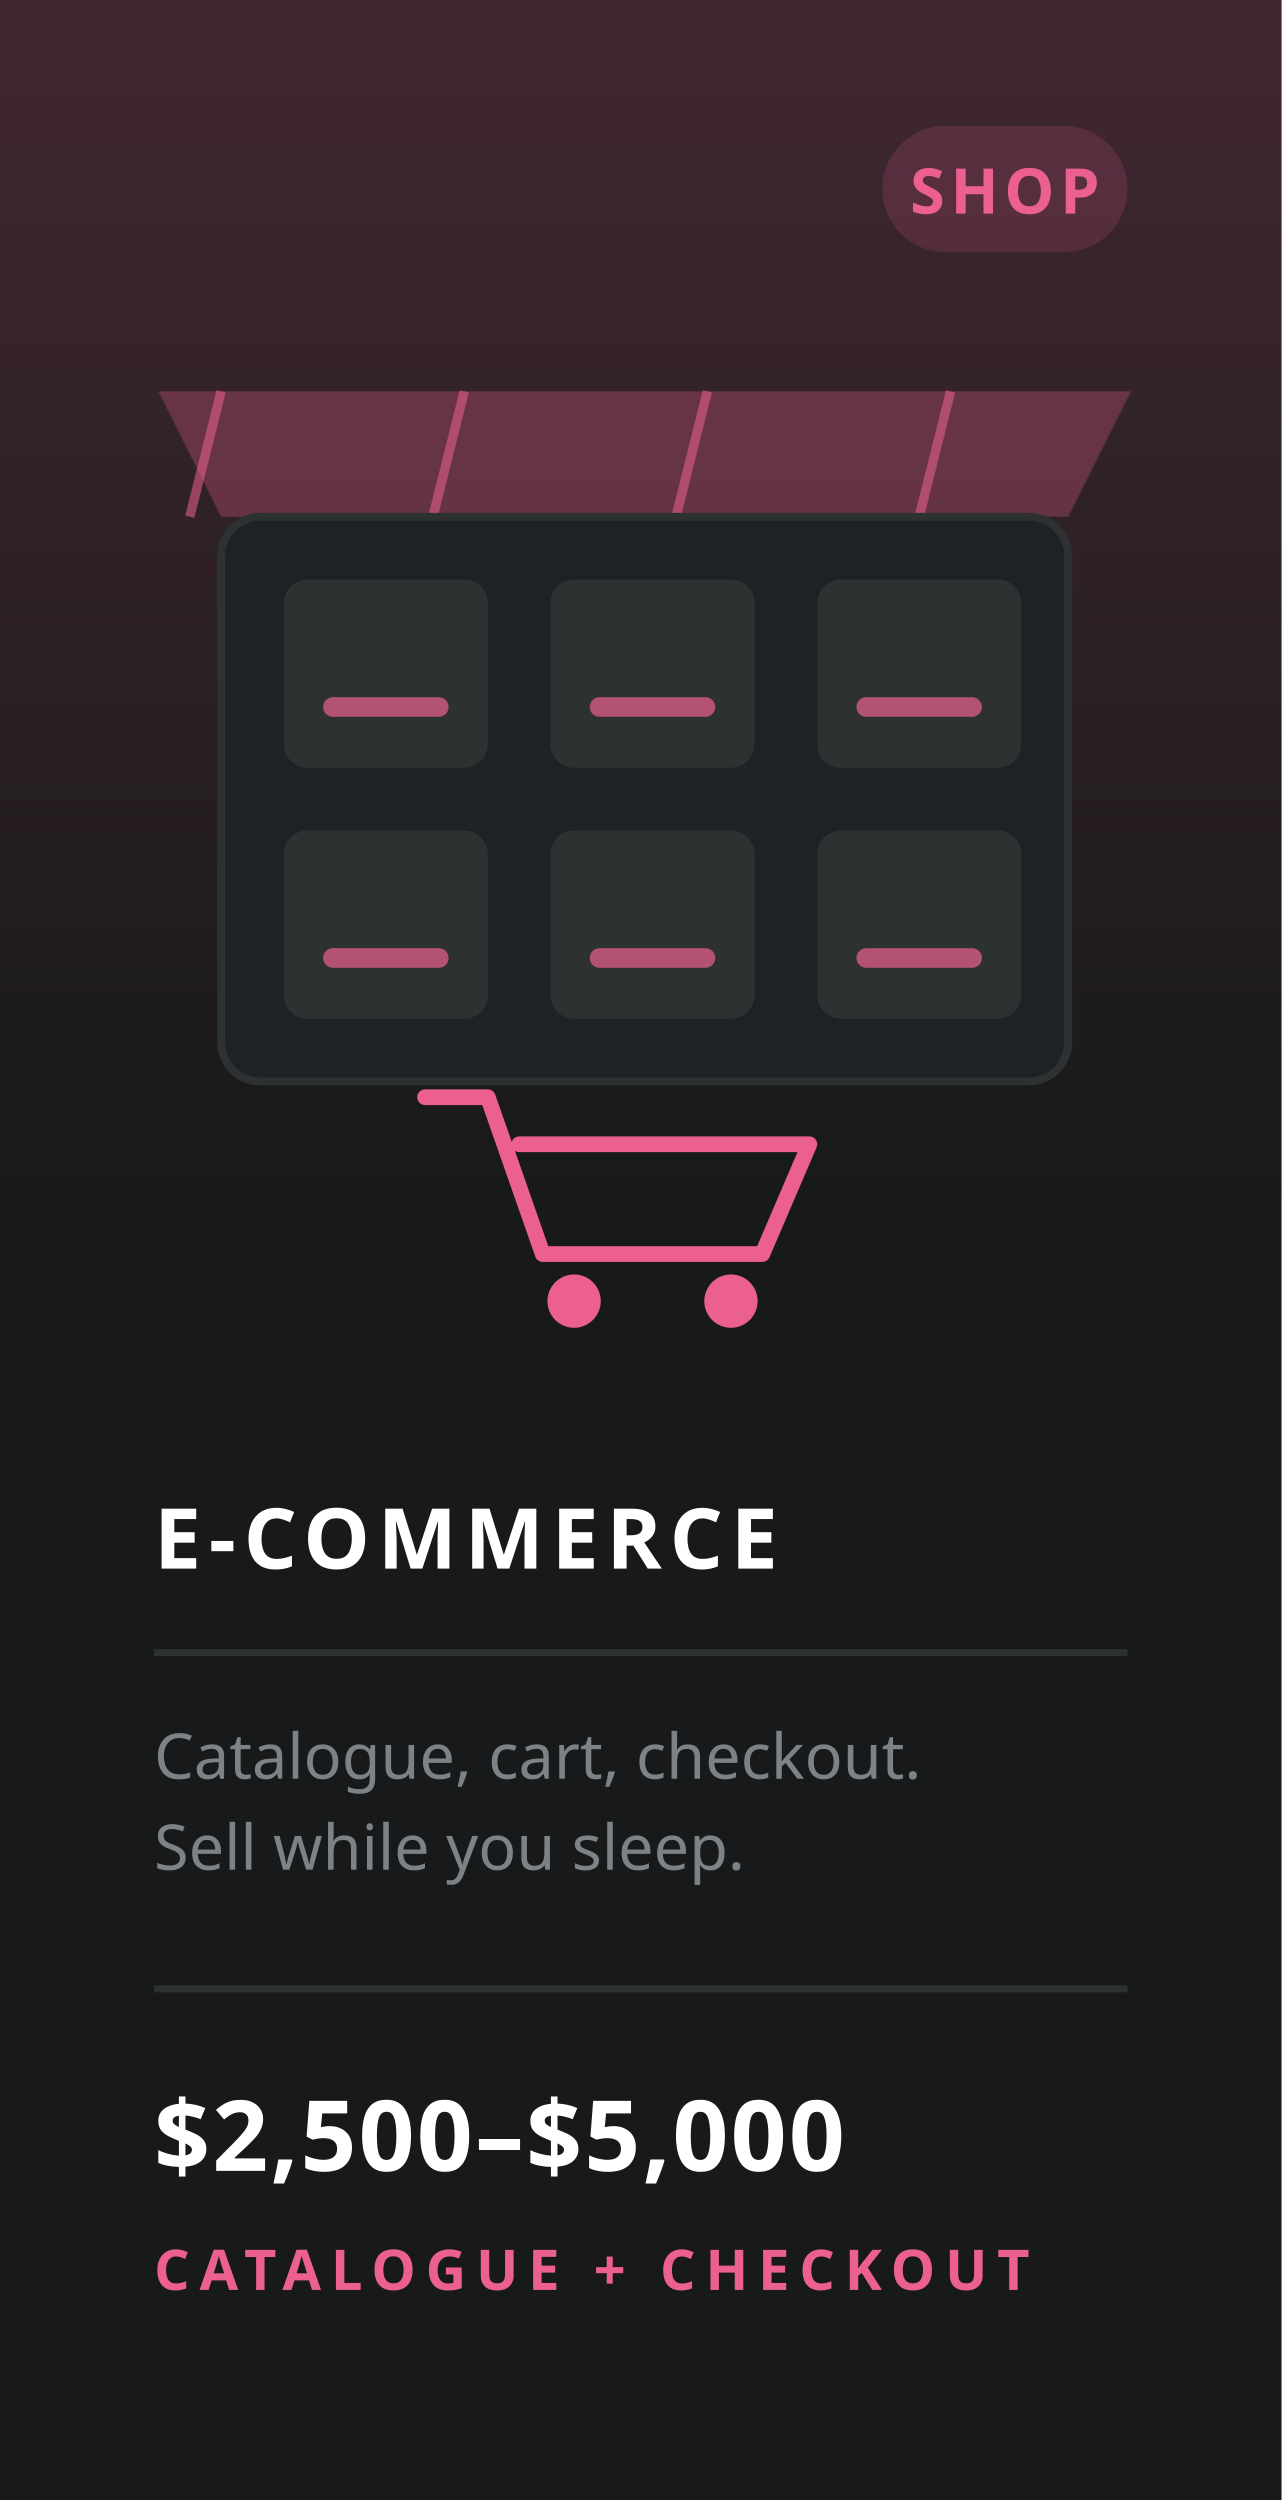
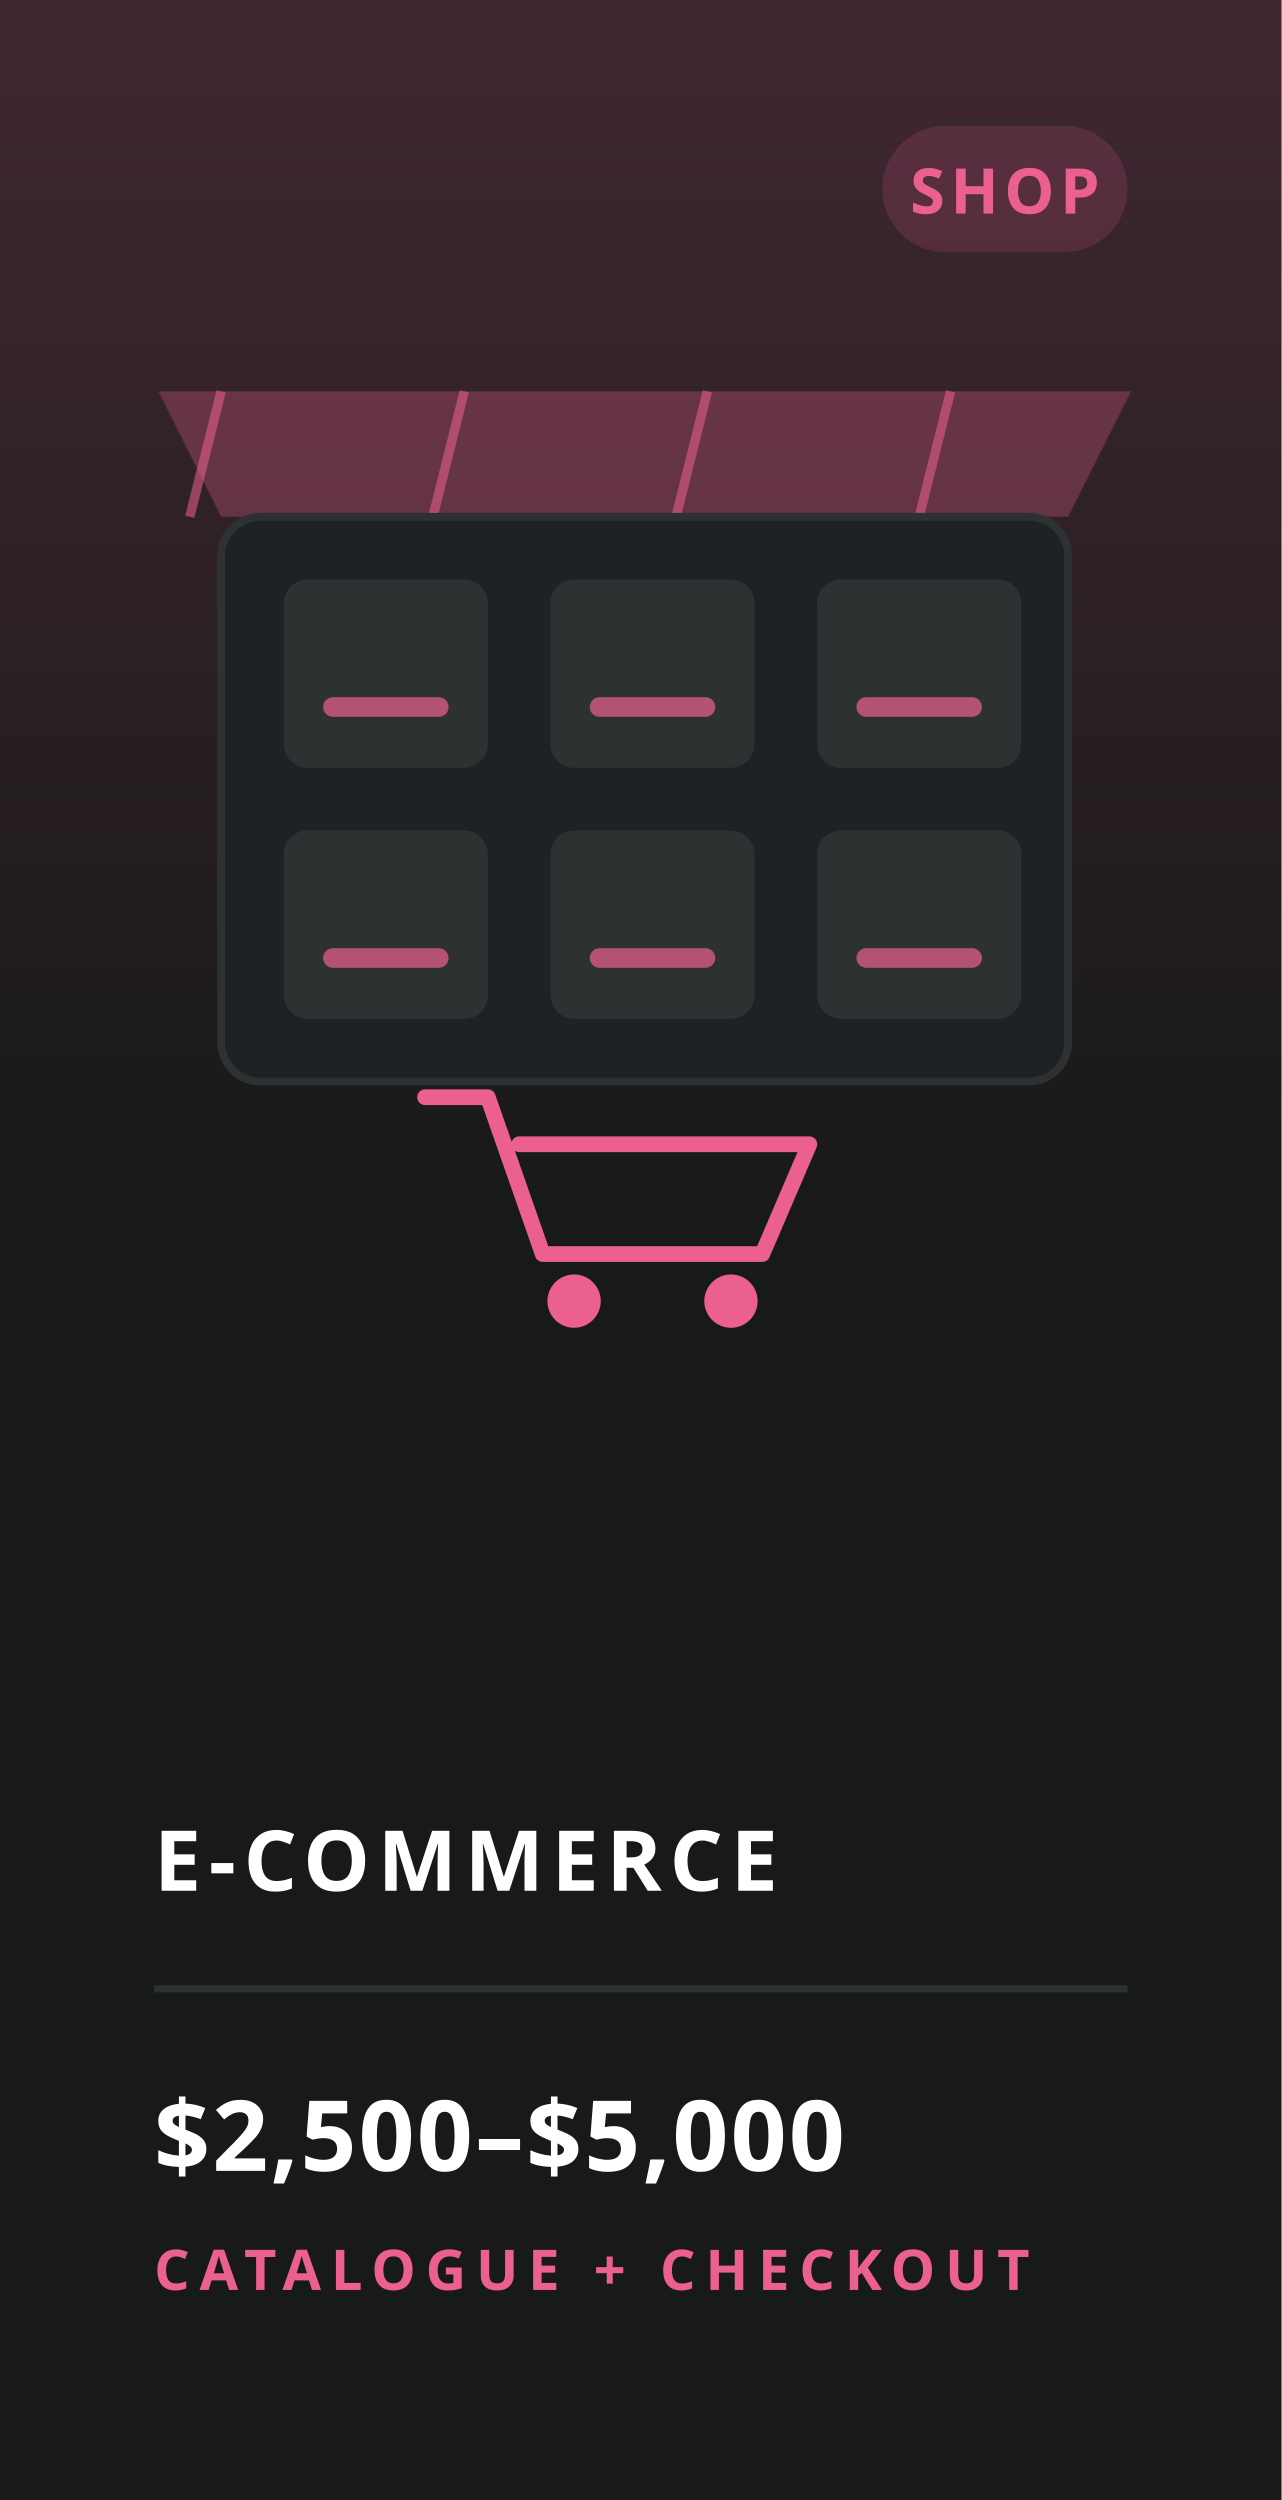
- <svg xmlns="http://www.w3.org/2000/svg" viewBox="0 0 183 357" width="183" height="357" role="img" aria-label="E-Commerce package" font-family="Poppins, 'Century Gothic', Futura, 'Trebuchet MS', sans-serif">
-   <defs>
+ <svg xmlns="http://www.w3.org/2000/svg" viewBox="0 0 183 357" width="183" height="357" role="img" aria-label="E-Commerce package" font-family="Poppins, 'Century Gothic', Futura, 'Trebuchet MS', sans-serif" version="1.1" id="svg25">
+   <defs id="defs2">
    <linearGradient id="glow" x1="0" y1="0" x2="0" y2="1">
-       <stop offset="0%" stop-color="#ec6090" stop-opacity="0.20" />
-       <stop offset="100%" stop-color="#ec6090" stop-opacity="0" />
+       <stop offset="0%" stop-color="#ec6090" stop-opacity="0.20" id="stop1" />
+       <stop offset="100%" stop-color="#ec6090" stop-opacity="0" id="stop2" />
    </linearGradient>
  </defs>
-   <rect width="183" height="357" fill="#17191a" />
-   <rect width="183" height="172" fill="url(#glow)" />
-   <g transform="translate(91.5,113) scale(1.12) translate(-91.5,-113)">
-     <path d="M30 62 h124 l-8 16 H38 Z" fill="#ec6090" opacity="0.28" />
-     <path d="M38 62 l-4 16" stroke="#ec6090" stroke-width="1.2" opacity="0.55" />
-     <path d="M69 62 l-4 16" stroke="#ec6090" stroke-width="1.2" opacity="0.55" />
-     <path d="M100 62 l-4 16" stroke="#ec6090" stroke-width="1.2" opacity="0.55" />
-     <path d="M131 62 l-4 16" stroke="#ec6090" stroke-width="1.2" opacity="0.55" />
-     <rect x="38" y="78" width="108" height="72" rx="5" fill="#1f2224" stroke="#2e3132" />
-     <rect x="46" y="86" width="26" height="24" rx="3" fill="#2e3132" />
-     <rect x="51" y="101" width="16" height="2.5" rx="1.25" fill="#ec6090" opacity="0.7" />
-     <rect x="80" y="86" width="26" height="24" rx="3" fill="#2e3132" />
-     <rect x="85" y="101" width="16" height="2.5" rx="1.25" fill="#ec6090" opacity="0.7" />
-     <rect x="114" y="86" width="26" height="24" rx="3" fill="#2e3132" />
-     <rect x="119" y="101" width="16" height="2.5" rx="1.25" fill="#ec6090" opacity="0.7" />
-     <rect x="46" y="118" width="26" height="24" rx="3" fill="#2e3132" />
-     <rect x="51" y="133" width="16" height="2.5" rx="1.25" fill="#ec6090" opacity="0.7" />
-     <rect x="80" y="118" width="26" height="24" rx="3" fill="#2e3132" />
-     <rect x="85" y="133" width="16" height="2.5" rx="1.25" fill="#ec6090" opacity="0.7" />
-     <rect x="114" y="118" width="26" height="24" rx="3" fill="#2e3132" />
-     <rect x="119" y="133" width="16" height="2.5" rx="1.25" fill="#ec6090" opacity="0.7" />
-     <path d="M64 152 h8 l7 20 h28 l6 -14 H76" stroke="#ec6090" stroke-width="2" fill="none" stroke-linecap="round" stroke-linejoin="round" />
-     <circle cx="83" cy="178" r="3.4" fill="#ec6090" />
-     <circle cx="103" cy="178" r="3.4" fill="#ec6090" />
+   <rect width="183" height="357" fill="#17191a" id="rect2" />
+   <rect width="183" height="172" fill="url(#glow)" id="rect3" />
+   <g transform="translate(91.5,113) scale(1.12) translate(-91.5,-113)" id="g20">
+     <path d="M30 62 h124 l-8 16 H38 Z" fill="#ec6090" opacity="0.28" id="path3" />
+     <path d="M38 62 l-4 16" stroke="#ec6090" stroke-width="1.2" opacity="0.55" id="path4" />
+     <path d="M69 62 l-4 16" stroke="#ec6090" stroke-width="1.2" opacity="0.55" id="path5" />
+     <path d="M100 62 l-4 16" stroke="#ec6090" stroke-width="1.2" opacity="0.55" id="path6" />
+     <path d="M131 62 l-4 16" stroke="#ec6090" stroke-width="1.2" opacity="0.55" id="path7" />
+     <rect x="38" y="78" width="108" height="72" rx="5" fill="#1f2224" stroke="#2e3132" id="rect7" />
+     <rect x="46" y="86" width="26" height="24" rx="3" fill="#2e3132" id="rect8" />
+     <rect x="51" y="101" width="16" height="2.5" rx="1.25" fill="#ec6090" opacity="0.7" id="rect9" />
+     <rect x="80" y="86" width="26" height="24" rx="3" fill="#2e3132" id="rect10" />
+     <rect x="85" y="101" width="16" height="2.5" rx="1.25" fill="#ec6090" opacity="0.7" id="rect11" />
+     <rect x="114" y="86" width="26" height="24" rx="3" fill="#2e3132" id="rect12" />
+     <rect x="119" y="101" width="16" height="2.5" rx="1.25" fill="#ec6090" opacity="0.7" id="rect13" />
+     <rect x="46" y="118" width="26" height="24" rx="3" fill="#2e3132" id="rect14" />
+     <rect x="51" y="133" width="16" height="2.5" rx="1.25" fill="#ec6090" opacity="0.7" id="rect15" />
+     <rect x="80" y="118" width="26" height="24" rx="3" fill="#2e3132" id="rect16" />
+     <rect x="85" y="133" width="16" height="2.5" rx="1.25" fill="#ec6090" opacity="0.7" id="rect17" />
+     <rect x="114" y="118" width="26" height="24" rx="3" fill="#2e3132" id="rect18" />
+     <rect x="119" y="133" width="16" height="2.5" rx="1.25" fill="#ec6090" opacity="0.7" id="rect19" />
+     <path d="M64 152 h8 l7 20 h28 l6 -14 H76" stroke="#ec6090" stroke-width="2" fill="none" stroke-linecap="round" stroke-linejoin="round" id="path19" />
+     <circle cx="83" cy="178" r="3.4" fill="#ec6090" id="circle19" />
+     <circle cx="103" cy="178" r="3.4" fill="#ec6090" id="circle20" />
  </g>
-   <rect x="126" y="18" width="35" height="18" rx="9" fill="#ec6090" opacity="0.16" />
-   <text x="143.5" y="30.5" font-size="9" font-weight="700" fill="#ec6090" letter-spacing="0.8" text-anchor="middle">SHOP</text>
-   <text x="22" y="224" font-size="12" font-weight="700" fill="#ffffff" letter-spacing="1.1">E-COMMERCE</text>
-   <path d="M22 236 h139" stroke="#2e3132" stroke-width="1" />
-   <text x="22" y="254" font-size="9" fill="#7d8385">Catalogue, cart, checkout.</text>
-   <text x="22" y="267" font-size="9" fill="#7d8385">Sell while you sleep.</text>
-   <path d="M22 284 h139" stroke="#2e3132" stroke-width="1" />
-   <text x="22" y="310" font-size="14" font-weight="700" fill="#ffffff" letter-spacing="0.3">$2,500–$5,000</text>
-   <text x="22" y="327" font-size="8" font-weight="600" fill="#ec6090" letter-spacing="1.4">CATALOGUE + CHECKOUT</text>
+   <rect x="126" y="18" width="35" height="18" rx="9" fill="#ec6090" opacity="0.16" id="rect20" />
+   <text x="143.5" y="30.5" font-size="9" font-weight="700" fill="#ec6090" letter-spacing="0.8" text-anchor="middle" id="text20">SHOP</text>
+   <text x="22" y="270" font-size="12px" font-weight="700" fill="#ffffff" letter-spacing="1.1" id="text21">E-COMMERCE</text>
+   <path d="M 22,236 H 161" stroke="#2e3132" stroke-width="1" id="path21" style="display:none" />
+   <text x="22" y="254" font-size="9px" fill="#7d8385" id="text22" style="display:none">Catalogue, cart, checkout.</text>
+   <text x="22" y="267" font-size="9px" fill="#7d8385" id="text23" style="display:none">Sell while you sleep.</text>
+   <path d="M 22,284 H 161" stroke="#2e3132" stroke-width="1" id="path23" style="display:inline" />
+   <text x="22" y="310" font-size="14" font-weight="700" fill="#ffffff" letter-spacing="0.3" id="text24">$2,500–$5,000</text>
+   <text x="22" y="327" font-size="8" font-weight="600" fill="#ec6090" letter-spacing="1.4" id="text25">CATALOGUE + CHECKOUT</text>
</svg>
